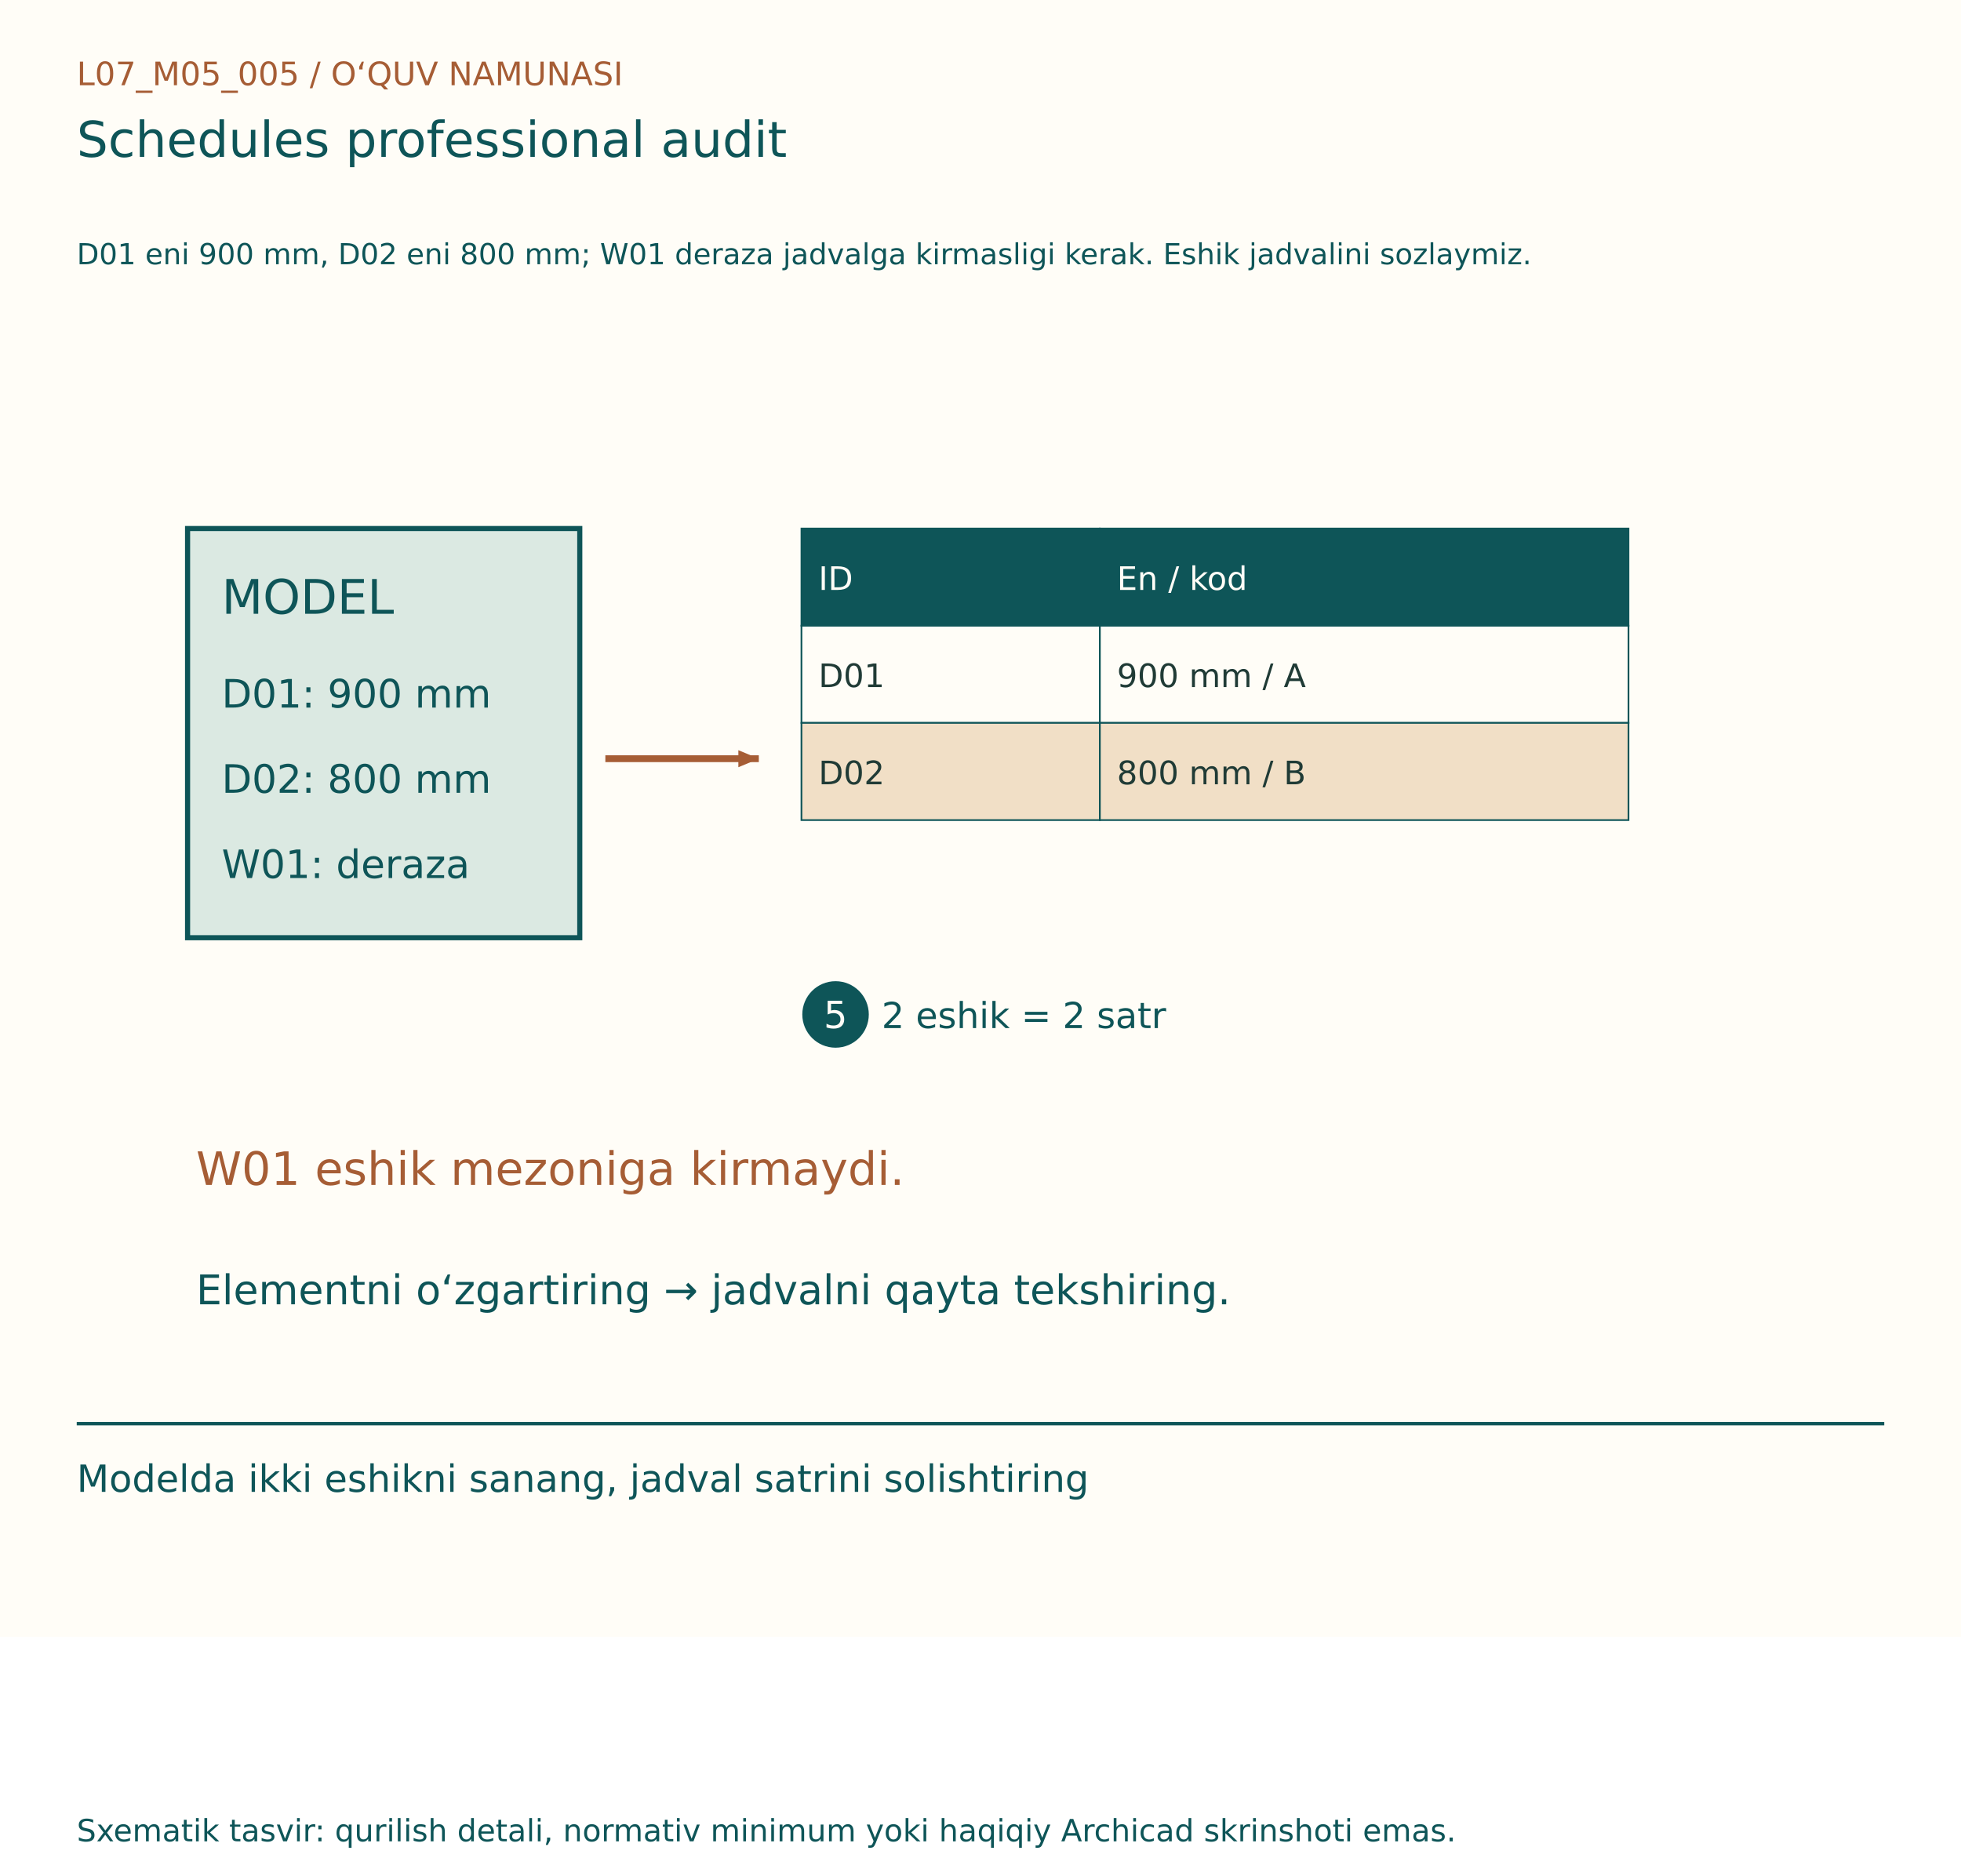
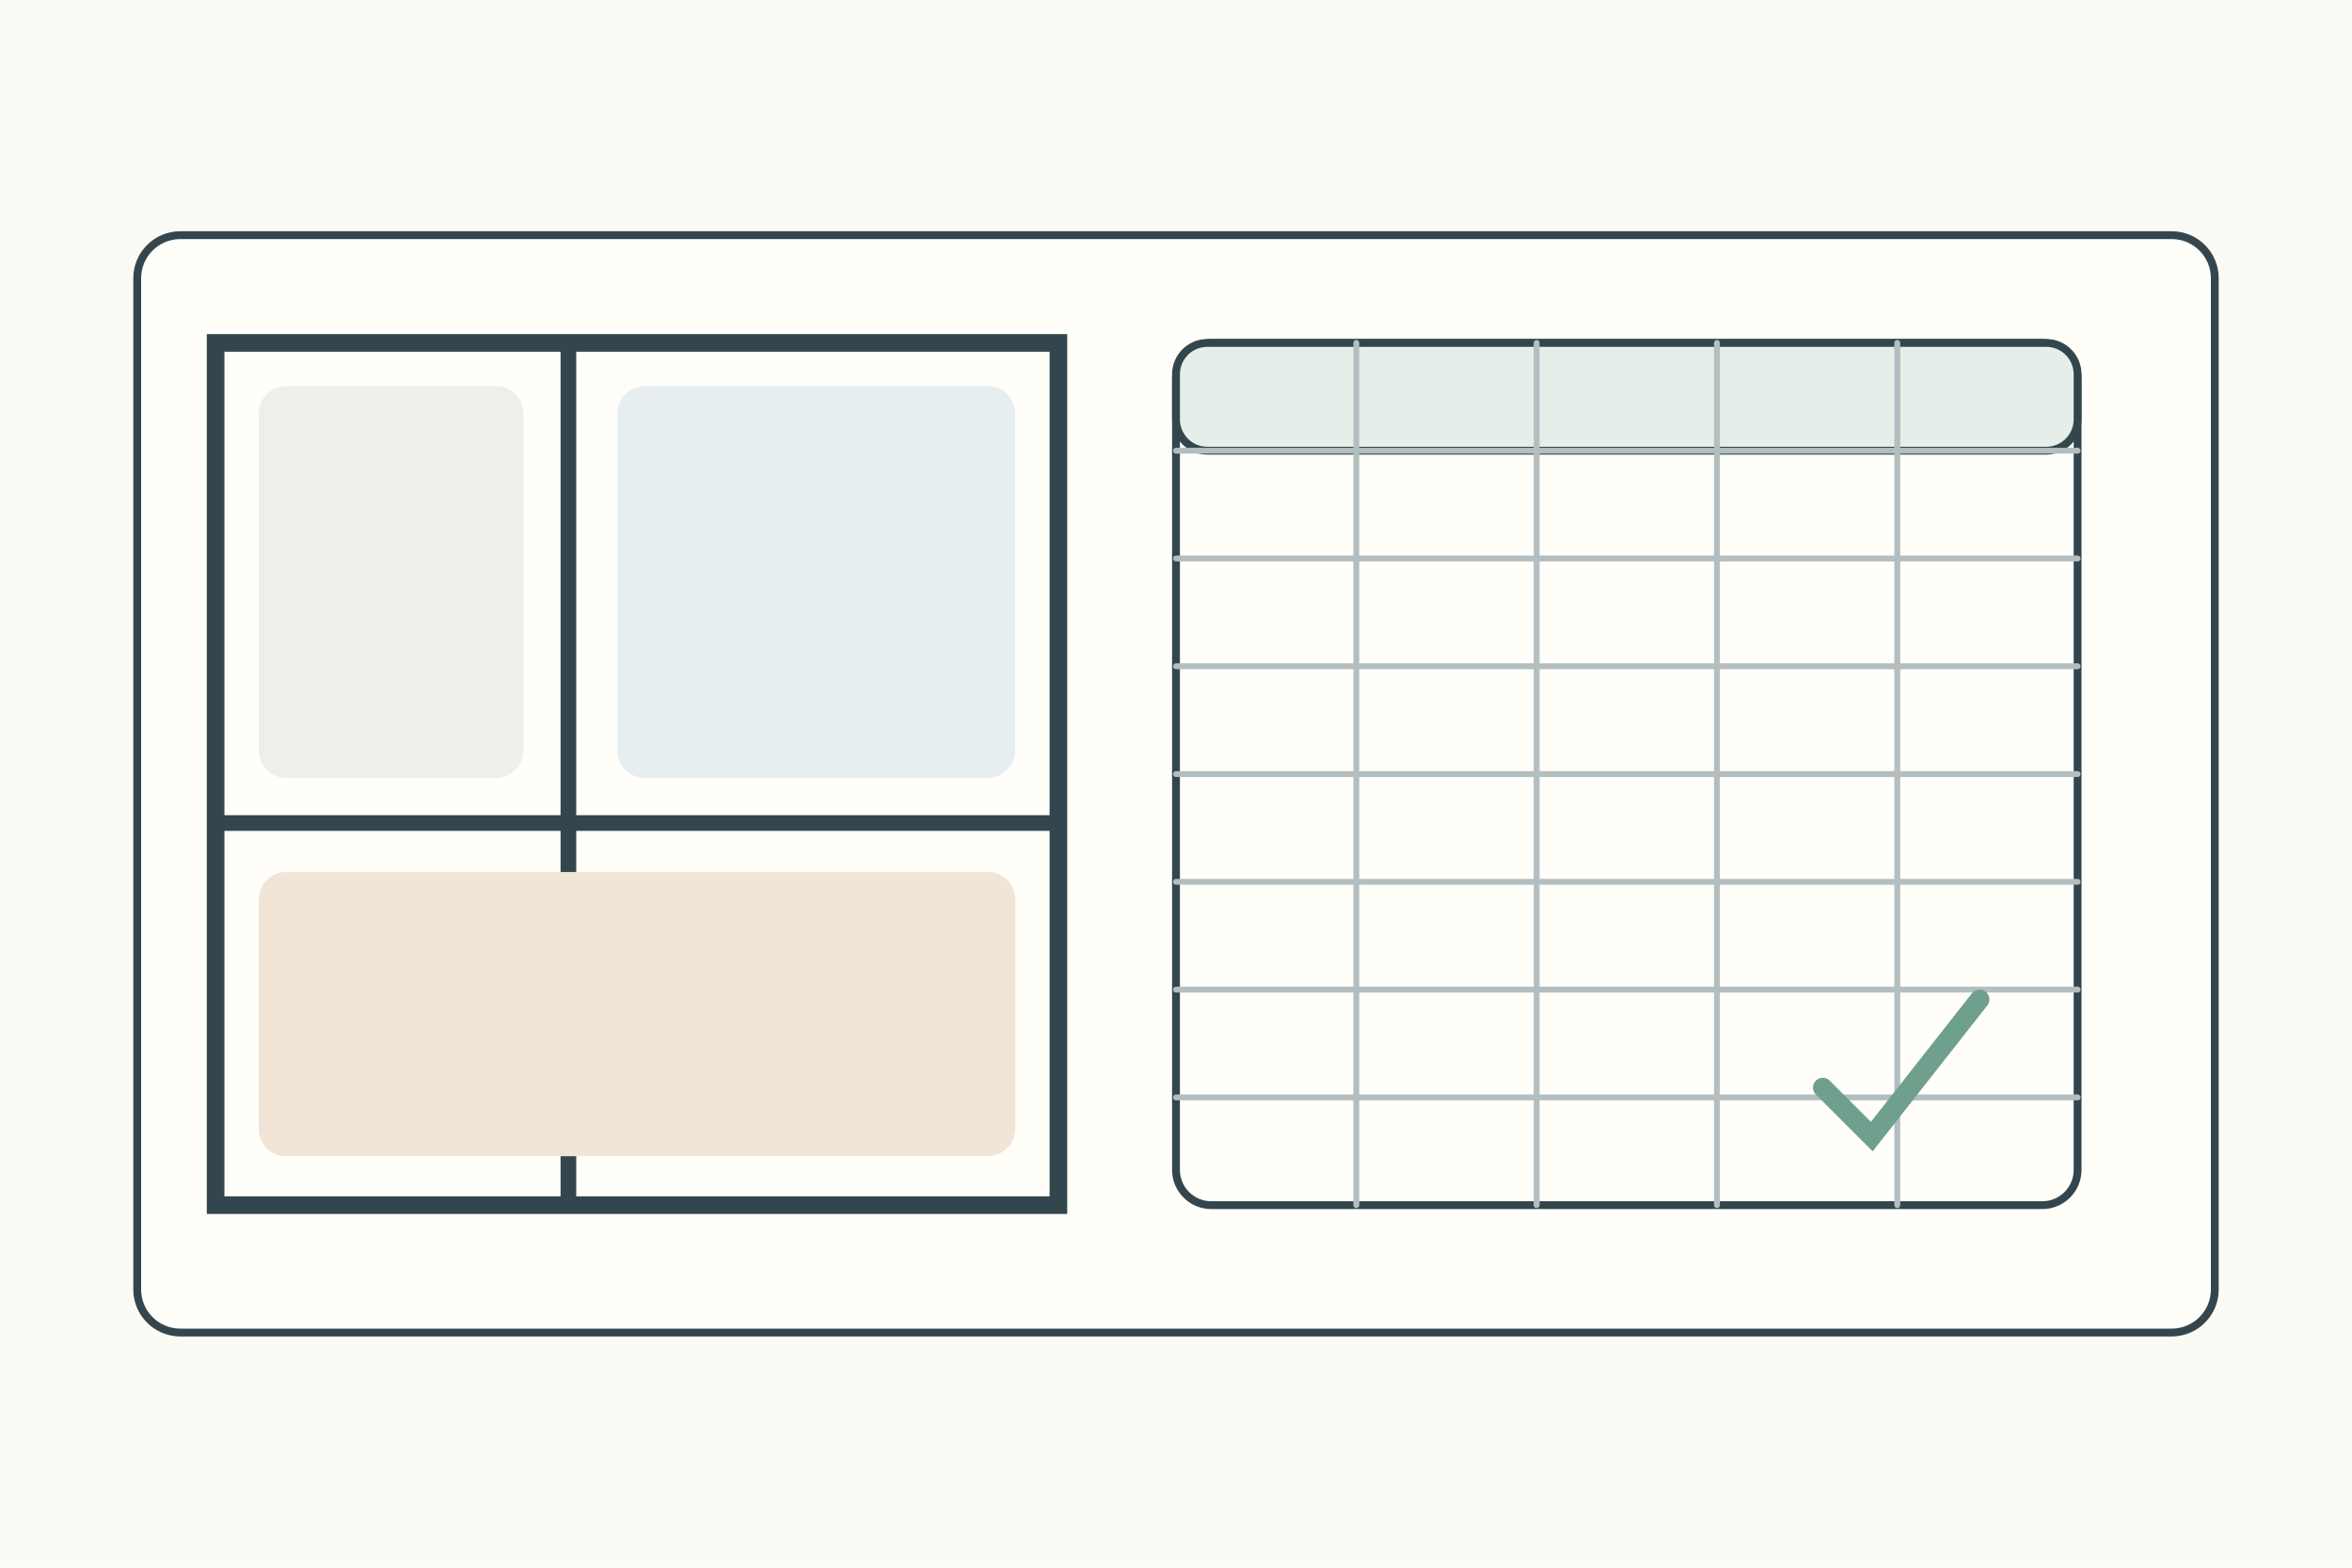
- <svg xmlns="http://www.w3.org/2000/svg" width="1150" height="1100" viewBox="0 0 1150 1100">
-   <rect width="1150" height="960" fill="#FFFDF7" />
-   <g font-family="DejaVu Sans, Segoe UI, sans-serif">
-     <text x="45" y="50" font-size="19" fill="#A65D35">L07_M05_005  /  O‘QUV NAMUNASI</text>
-     <text x="45" y="92" font-size="29" fill="#0E5558">Schedules professional audit</text>
-     <text x="45" y="155" font-size="17" fill="#0E5558">D01 eni 900 mm, D02 eni 800 mm; W01 deraza jadvalga kirmasligi kerak. Eshik jadvalini sozlaymiz.</text>
-     <g transform="translate(0,80)">
-       <rect x="110" y="230" width="230" height="240" fill="#DBE9E2" stroke="#0E5558" stroke-width="3" />
-       <text x="130" y="280" font-size="28" fill="#0E5558">MODEL</text>
-       <text x="130" y="335" font-size="23" fill="#0E5558">D01: 900 mm</text>
-       <text x="130" y="385" font-size="23" fill="#0E5558">D02: 800 mm</text>
-       <text x="130" y="435" font-size="23" fill="#0E5558">W01: deraza</text>
-       <line x1="355" y1="365" x2="445" y2="365" stroke="#A65D35" stroke-width="4" />
-       <path d="M445, 365 l-12,-5 l0,10 Z" fill="#A65D35" transform="rotate(0.0 445 365)" />
-       <rect x="470" y="230" width="175" height="57" fill="#0E5558" stroke="#0E5558" stroke-width="1" />
-       <text x="480" y="266" font-size="19" fill="#FFFDF7">ID</text>
-       <rect x="645" y="230" width="310" height="57" fill="#0E5558" stroke="#0E5558" stroke-width="1" />
-       <text x="655" y="266" font-size="19" fill="#FFFDF7">En / kod</text>
-       <rect x="470" y="287" width="175" height="57" fill="#FFFDF7" stroke="#0E5558" stroke-width="1" />
-       <text x="480" y="323" font-size="19" fill="#203B36">D01</text>
-       <rect x="645" y="287" width="310" height="57" fill="#FFFDF7" stroke="#0E5558" stroke-width="1" />
-       <text x="655" y="323" font-size="19" fill="#203B36">900 mm / A</text>
-       <rect x="470" y="344" width="175" height="57" fill="#F1DFC6" stroke="#0E5558" stroke-width="1" />
-       <text x="480" y="380" font-size="19" fill="#203B36">D02</text>
-       <rect x="645" y="344" width="310" height="57" fill="#F1DFC6" stroke="#0E5558" stroke-width="1" />
-       <text x="655" y="380" font-size="19" fill="#203B36">800 mm / B</text>
-       <circle cx="490" cy="515" r="18" fill="#0E5558" stroke="#0E5558" stroke-width="3" />
-       <text x="483" y="523" font-size="22" fill="#FFFDF7">5</text>
-       <text x="517" y="523" font-size="21" fill="#0E5558">2 eshik = 2 satr</text>
-       <text x="115" y="615" font-size="27" fill="#A65D35">W01 eshik mezoniga kirmaydi.</text>
-       <text x="115" y="685" font-size="24" fill="#0E5558">Elementni o‘zgartiring → jadvalni qayta tekshiring.</text>
+ <svg xmlns="http://www.w3.org/2000/svg" width="1200" height="800">
+   <rect width="1200" height="800" fill="#fbfaf4" />
+   <g stroke="#34464d" stroke-width="4" fill="none" stroke-linecap="round">
+     <rect x="70" y="120" width="1060" height="560" rx="22" fill="#fffef9" />
+     <g transform="translate(110 175)">
+       <rect width="430" height="440" fill="#fffef9" stroke-width="9" />
+       <path d="M180 0v440M0 245h430" stroke-width="8" />
+       <rect x="22" y="22" width="135" height="200" rx="14" fill="#edf0e8" stroke="none" />
+       <rect x="205" y="22" width="203" height="200" rx="14" fill="#e7eef2" stroke="none" />
+       <rect x="22" y="270" width="386" height="145" rx="14" fill="#f0e5d7" stroke="none" />
    </g>
-     <line x1="45" y1="835" x2="1105" y2="835" stroke="#0E5558" stroke-width="2" />
-     <text x="45" y="875" font-size="22" fill="#0E5558">Modelda ikki eshikni sanang, jadval satrini solishtiring</text>
-     <text x="45" y="1080" font-size="18" fill="#0E5558">Sxematik tasvir: qurilish detali, normativ minimum yoki haqiqiy Archicad skrinshoti emas.</text>
+     <g transform="translate(600 175)">
+       <rect width="460" height="440" rx="18" fill="#fffef9" />
+       <rect width="460" height="55" rx="16" fill="#e5eee8" />
+       <path d="M92 0v440M184 0v440M276 0v440M368 0v440M0 55h460M0 110h460M0 165h460M0 220h460M0 275h460M0 330h460M0 385h460" stroke="#b3bec1" stroke-width="3" />
+       <path d="M330 380l25 25 55-70" stroke="#6f9f8d" stroke-width="10" />
+     </g>
  </g>
</svg>
